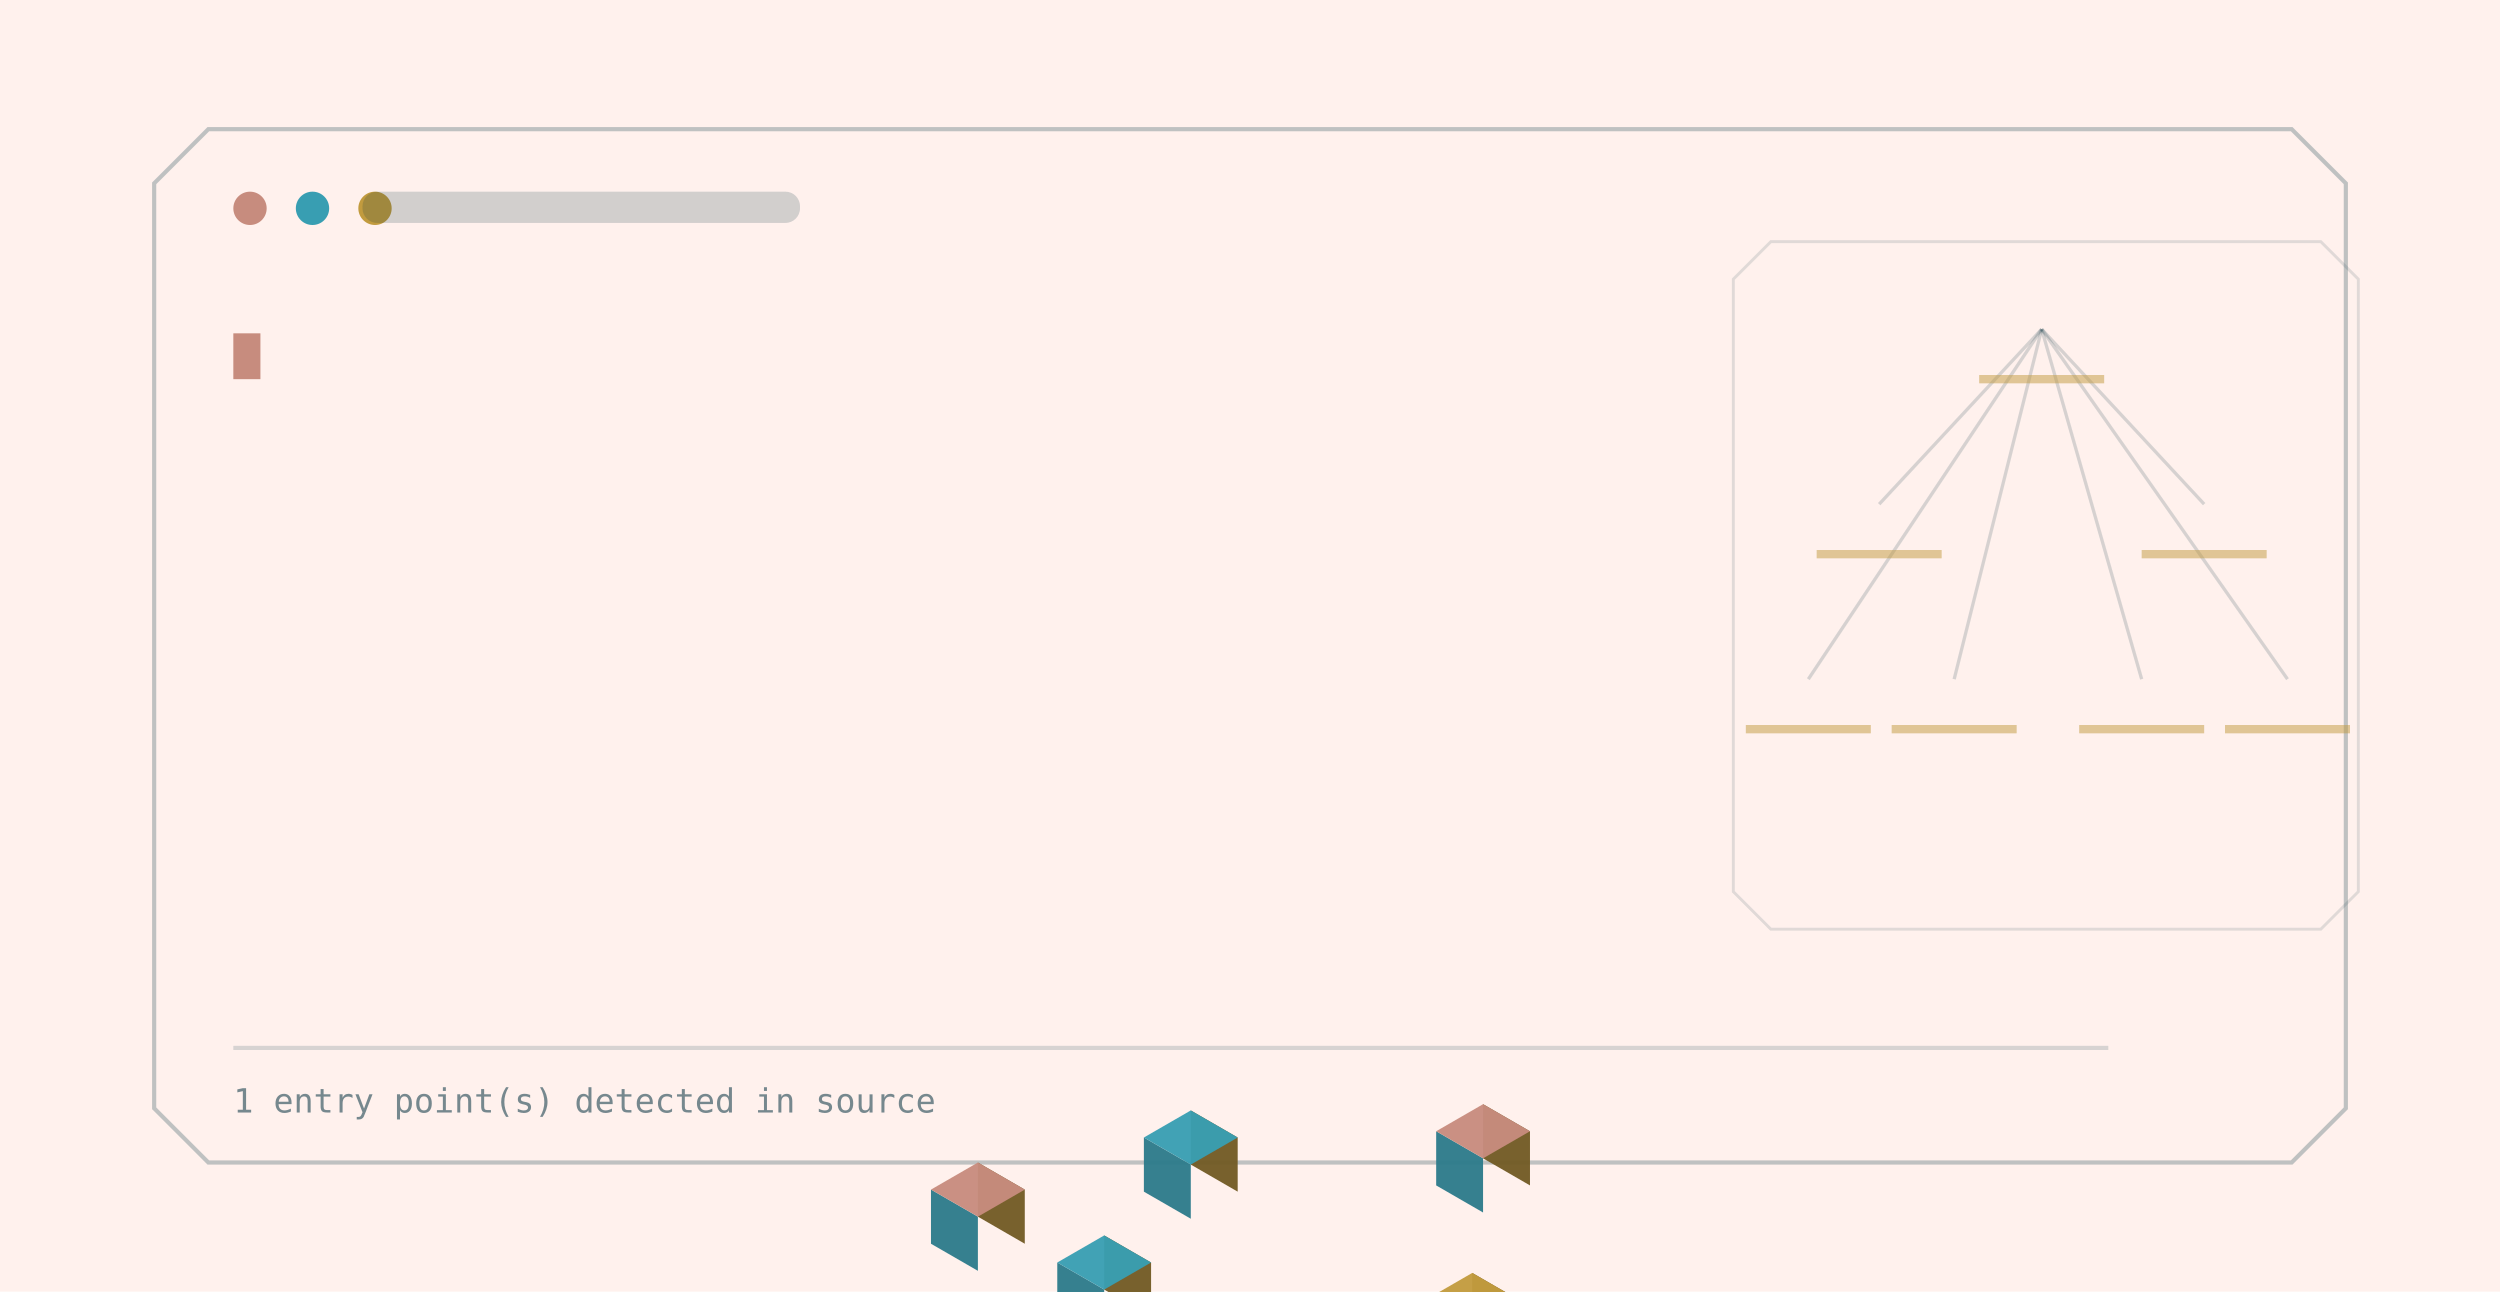
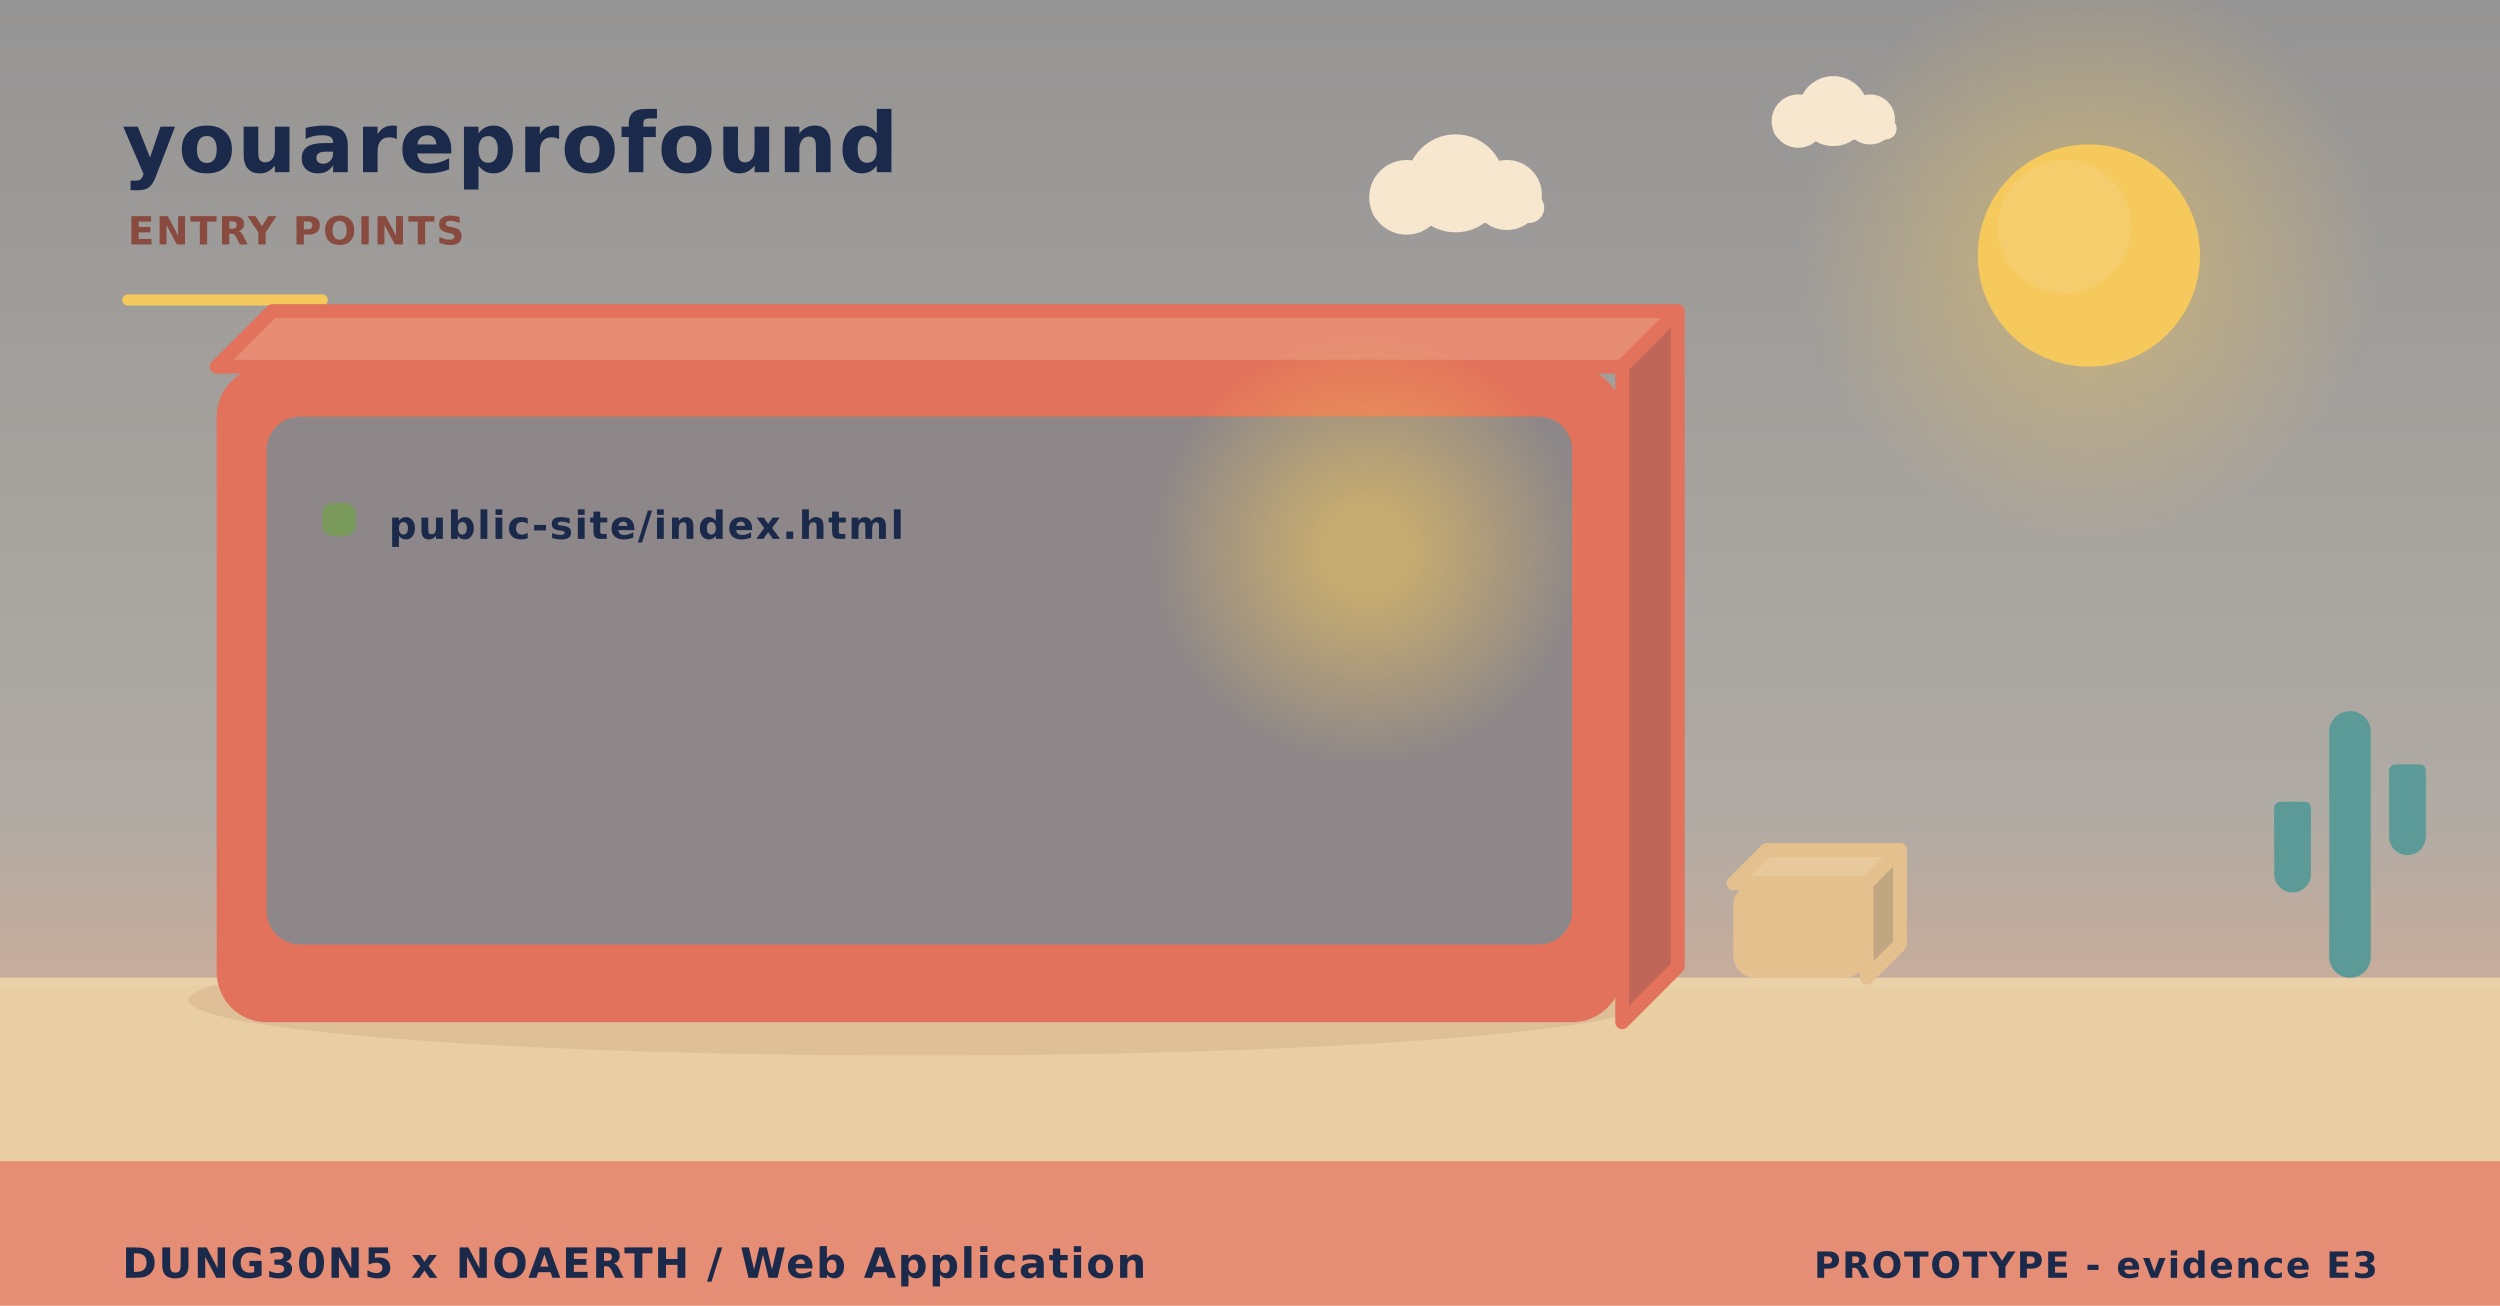
- <svg xmlns="http://www.w3.org/2000/svg" viewBox="0 0 1200 620" width="1200" height="620" role="img" aria-label="youareprofound command surface">
-   <rect width="1200" height="620" fill="#fff1ed" />
-   <defs>
-     <linearGradient id="gt" x1="0" y1="0" x2="1" y2="1">
-       <stop offset="0%" stop-color="#c78c7e" />
-       <stop offset="100%" stop-color="#389eb2" />
-     </linearGradient>
-   </defs>
-   <path d="M100.00,62.00 H1100.00 L1126.00,88.00 V532.00 L1100.00,558.00 H100.00 L74.00,532.00 V88.00 Z" fill="none" stroke="rgba(6,50,65,0.300)" stroke-width="2.00" opacity="0.85" />
-   <circle cx="120.00" cy="100.00" r="8.00" fill="#c78c7e" opacity="1.00" />
-   <circle cx="150.00" cy="100.00" r="8.00" fill="#389eb2" opacity="1.00" />
-   <circle cx="180.00" cy="100.00" r="8.00" fill="#c29b3e" opacity="1.00" />
-   <rect x="174.00" y="92.00" width="210.00" height="15.00" rx="7.00" fill="rgba(6,50,65,0.180)" opacity="1.00" />
-   <text x="112" y="148" font-family="ui-monospace,SFMono-Regular,Menlo,monospace" font-size="21" fill="rgba(6,50,65,0.800)" opacity="0">public-site/index.html<animate attributeName="opacity" values="0;1;1;0" dur="1.5s" begin="0.0s" repeatCount="indefinite" />
-   </text>
-   <rect x="112" y="160" width="13" height="22" fill="#c78c7e">
-     <animate attributeName="opacity" values="1;0;1" dur="1.05s" begin="0s" repeatCount="indefinite" />
-   </rect>
-   <path d="M850.00,116.00 H1114.00 L1132.00,134.00 V428.00 L1114.00,446.00 H850.00 L832.00,428.00 V134.00 Z" fill="none" stroke="rgba(6,50,65,0.180)" stroke-width="1.40" opacity="0.70" />
-   <line x1="980.00" y1="158.00" x2="902.00" y2="242.00" stroke="rgba(6,50,65,0.300)" stroke-width="1.60" opacity="0.55" />
-   <line x1="980.00" y1="158.00" x2="1058.00" y2="242.00" stroke="rgba(6,50,65,0.300)" stroke-width="1.60" opacity="0.55" />
-   <line x1="980.00" y1="158.00" x2="868.00" y2="326.00" stroke="rgba(6,50,65,0.300)" stroke-width="1.60" opacity="0.55" />
-   <line x1="980.00" y1="158.00" x2="938.00" y2="326.00" stroke="rgba(6,50,65,0.300)" stroke-width="1.60" opacity="0.55" />
-   <line x1="980.00" y1="158.00" x2="1028.00" y2="326.00" stroke="rgba(6,50,65,0.300)" stroke-width="1.60" opacity="0.55" />
-   <line x1="980.00" y1="158.00" x2="1098.00" y2="326.00" stroke="rgba(6,50,65,0.300)" stroke-width="1.60" opacity="0.55" />
-   <polygon points="711.87,556.00 734.39,569.00 734.39,543.00 711.87,530.00" fill="#715a24" opacity="0.95" />
-   <polygon points="689.36,569.00 711.87,582.00 711.87,556.00 689.36,543.00" fill="#2c7b8b" opacity="0.95" />
-   <polygon points="711.87,530.00 734.39,543.00 711.87,556.00 689.36,543.00" fill="#c78c7e" opacity="0.95" />
+ <svg xmlns="http://www.w3.org/2000/svg" width="900" height="470" viewBox="0 0 900 470" role="img" aria-label="youareprofound - how it is operated">
+   <linearGradient id="skyt" x1="0" y1="0" x2="0" y2="1">
+     <stop offset="0" stop-color="#959494" />
+     <stop offset="0.62" stop-color="#b0aba4" />
+     <stop offset="1" stop-color="#f3ad8a" />
+   </linearGradient>
+   <rect width="900" height="470" fill="url(#skyt)" />
+   <radialGradient id="sunt">
+     <stop offset="0.35" stop-color="#f5c95c" stop-opacity="0.34" />
+     <stop offset="1" stop-color="#f5c95c" stop-opacity="0" />
+   </radialGradient>
+   <circle cx="752" cy="92" r="104" fill="url(#sunt)" />
+   <circle cx="752" cy="92" r="40" fill="#f5c95c" />
+   <circle cx="743.2" cy="81.6" r="24" fill="#f5d27e" opacity="0.5" />
  <g>
-     <rect x="950.00" y="180.00" width="60.00" height="4.00" rx="0.00" fill="rgba(194,155,62,0.500)" opacity="1.00" />
-     <animate attributeName="opacity" values="0.25;1.0;0.25" dur="14.15s" begin="0.0s" repeatCount="indefinite" />
+     <circle cx="524" cy="66" r="17.64" fill="#f6e7ce" />
+     <circle cx="506.36" cy="71.04" r="13.44" fill="#f6e7ce" />
+     <circle cx="542.48" cy="70.2" r="12.6" fill="#f6e7ce" />
+     <rect x="493.76" y="69.36" width="62.16" height="10.92" rx="5.46" fill="#f6e7ce" />
+     <animateTransform attributeName="transform" type="translate" values="0 0;24 0;0 0" dur="36s" begin="0s" repeatCount="indefinite" />
  </g>
-   <polygon points="571.58,559.00 594.09,572.00 594.09,546.00 571.58,533.00" fill="#715a24" opacity="0.95" />
-   <polygon points="549.06,572.00 571.58,585.00 571.58,559.00 549.06,546.00" fill="#2c7b8b" opacity="0.95" />
-   <polygon points="571.58,533.00 594.09,546.00 571.58,559.00 549.06,546.00" fill="#389eb2" opacity="0.95" />
  <g>
-     <rect x="872.00" y="264.00" width="60.00" height="4.00" rx="0.00" fill="rgba(194,155,62,0.500)" opacity="1.00" />
-     <animate attributeName="opacity" values="0.25;1.0;0.25" dur="14.15s" begin="0.4s" repeatCount="indefinite" />
+     <circle cx="660" cy="40" r="12.6" fill="#f6e7ce" />
+     <circle cx="647.4" cy="43.6" r="9.6" fill="#f6e7ce" />
+     <circle cx="673.2" cy="43" r="9" fill="#f6e7ce" />
+     <rect x="638.4" y="42.4" width="44.4" height="7.8" rx="3.9" fill="#f6e7ce" />
+     <animateTransform attributeName="transform" type="translate" values="0 0;-18 0;0 0" dur="46s" begin="3s" repeatCount="indefinite" />
  </g>
-   <polygon points="706.68,637.00 729.19,650.00 729.19,624.00 706.68,611.00" fill="#715a24" opacity="0.95" />
-   <polygon points="684.16,650.00 706.68,663.00 706.68,637.00 684.16,624.00" fill="#2c7b8b" opacity="0.95" />
-   <polygon points="706.68,611.00 729.19,624.00 706.68,637.00 684.16,624.00" fill="#c29b3e" opacity="0.95" />
+   <rect x="0" y="352" width="900" height="118" fill="#e9cda3" />
+   <rect x="0" y="352" width="900" height="3" fill="#ebd1a9" />
+   <text x="44" y="62" font-family="Verdana,DejaVu Sans,sans-serif" font-size="30" font-weight="700" letter-spacing="0.6" fill="#1b2a4a" text-anchor="start">youareprofound</text>
+   <text x="46" y="88" font-family="Verdana,DejaVu Sans,sans-serif" font-size="14" font-weight="700" letter-spacing="0.6" fill="#894b3f" text-anchor="start">ENTRY POINTS</text>
+   <rect x="44" y="106" width="74" height="4" rx="2" fill="#f5c95c" />
+   <ellipse cx="331" cy="360" rx="263.2" ry="20" fill="rgba(138,90,68,0.11)" />
+   <path d="M78,132 L584,132 L604,112 L98,112 Z" fill="#e68c74" stroke="#e2725b" stroke-width="5" stroke-linejoin="round" />
+   <path d="M584,132 L604,112 L604,348 L584,368 Z" fill="#c06658" stroke="#e2725b" stroke-width="5" stroke-linejoin="round" />
+   <rect x="78" y="132" width="506" height="236" rx="18" fill="#e2725b" />
+   <rect x="96" y="150" width="470" height="190" rx="12" fill="#88888c" opacity="0.94" />
+   <radialGradient id="lamp638">
+     <stop offset="0.2" stop-color="#f5c95c" stop-opacity="0.55" />
+     <stop offset="1" stop-color="#f5c95c" stop-opacity="0" />
+   </radialGradient>
+   <circle cx="492" cy="198" r="78" fill="url(#lamp638)" />
+   <rect x="116" y="181" width="12" height="12" rx="4" fill="#7a9a5c" />
  <g>
-     <rect x="1028.00" y="264.00" width="60.00" height="4.00" rx="0.00" fill="rgba(194,155,62,0.500)" opacity="1.00" />
-     <animate attributeName="opacity" values="0.25;1.0;0.25" dur="14.15s" begin="0.8s" repeatCount="indefinite" />
+     <text x="140" y="194" font-family="Verdana,DejaVu Sans,sans-serif" font-size="14" font-weight="700" letter-spacing="0.6" fill="#1b2a4a" text-anchor="start">public-site/index.html</text>
+     <animateTransform attributeName="transform" type="translate" values="0 10;0 0" dur="0.7s" begin="0.4s" fill="freeze" />
  </g>
-   <polygon points="469.39,584.00 491.90,597.00 491.90,571.00 469.39,558.00" fill="#715a24" opacity="0.95" />
-   <polygon points="446.87,597.00 469.39,610.00 469.39,584.00 446.87,571.00" fill="#2c7b8b" opacity="0.95" />
-   <polygon points="469.39,558.00 491.90,571.00 469.39,584.00 446.87,571.00" fill="#c78c7e" opacity="0.95" />
-   <g>
-     <rect x="838.00" y="348.00" width="60.00" height="4.00" rx="0.00" fill="rgba(194,155,62,0.500)" opacity="1.00" />
-     <animate attributeName="opacity" values="0.25;1.0;0.25" dur="14.15s" begin="1.2s" repeatCount="indefinite" />
-   </g>
-   <polygon points="530.01,619.00 552.52,632.00 552.52,606.00 530.01,593.00" fill="#715a24" opacity="0.95" />
-   <polygon points="507.49,632.00 530.01,645.00 530.01,619.00 507.49,606.00" fill="#2c7b8b" opacity="0.95" />
-   <polygon points="530.01,593.00 552.52,606.00 530.01,619.00 507.49,606.00" fill="#389eb2" opacity="0.95" />
-   <g>
-     <rect x="908.00" y="348.00" width="60.00" height="4.00" rx="0.00" fill="rgba(194,155,62,0.500)" opacity="1.00" />
-     <animate attributeName="opacity" values="0.25;1.0;0.25" dur="14.15s" begin="1.6s" repeatCount="indefinite" />
-   </g>
-   <polygon points="607.95,664.00 630.47,677.00 630.47,651.00 607.95,638.00" fill="#715a24" opacity="0.95" />
-   <polygon points="585.43,677.00 607.95,690.00 607.95,664.00 585.43,651.00" fill="#2c7b8b" opacity="0.95" />
-   <polygon points="607.95,638.00 630.47,651.00 607.95,664.00 585.43,651.00" fill="#c29b3e" opacity="0.95" />
-   <g>
-     <rect x="998.00" y="348.00" width="60.00" height="4.00" rx="0.00" fill="rgba(194,155,62,0.500)" opacity="1.00" />
-     <animate attributeName="opacity" values="0.25;1.0;0.25" dur="14.15s" begin="2.0s" repeatCount="indefinite" />
-   </g>
-   <polygon points="668.57,699.00 691.09,712.00 691.09,686.00 668.57,673.00" fill="#715a24" opacity="0.95" />
-   <polygon points="646.05,712.00 668.57,725.00 668.57,699.00 646.05,686.00" fill="#2c7b8b" opacity="0.95" />
-   <polygon points="668.57,673.00 691.09,686.00 668.57,699.00 646.05,686.00" fill="#c78c7e" opacity="0.95" />
-   <g>
-     <rect x="1068.00" y="348.00" width="60.00" height="4.00" rx="0.00" fill="rgba(194,155,62,0.500)" opacity="1.00" />
-     <animate attributeName="opacity" values="0.25;1.0;0.25" dur="14.15s" begin="2.4s" repeatCount="indefinite" />
-   </g>
-   <rect x="112.00" y="502.00" width="900.00" height="2.00" rx="0.00" fill="rgba(6,50,65,0.160)" opacity="1.00" />
-   <text x="112" y="534" font-family="ui-monospace,Menlo,monospace" font-size="16" fill="rgba(6,50,65,0.550)">1 entry point(s) detected in source</text>
+   <path d="M624,318 L672,318 L684,306 L636,306 Z" fill="#e7c99b" stroke="#e3c08d" stroke-width="5" stroke-linejoin="round" />
+   <path d="M672,318 L684,306 L684,340 L672,352 Z" fill="#c1a682" stroke="#e3c08d" stroke-width="5" stroke-linejoin="round" />
+   <rect x="624" y="318" width="48" height="34" rx="8" fill="#e3c08d" />
+   <rect x="838.52" y="256" width="14.96" height="96" rx="7.48" fill="#5b9a97" />
+   <rect x="818.72" y="288.64" width="13.2" height="32.64" rx="6.6" fill="#5b9a97" />
+   <rect x="818.72" y="288.64" width="13.2" height="9.6" rx="2.2" fill="#5b9a97" />
+   <rect x="860.08" y="275.2" width="13.2" height="32.64" rx="6.6" fill="#5b9a97" />
+   <rect x="860.08" y="275.2" width="13.2" height="9.6" rx="2.2" fill="#5b9a97" />
+   <rect x="0" y="418" width="900" height="52" rx="0" fill="#e68972" opacity="0.94" />
+   <text x="44" y="460" font-family="Verdana,DejaVu Sans,sans-serif" font-size="15" font-weight="700" letter-spacing="0.6" fill="#1b2a4a" text-anchor="start">DUNG30N5 x NOAERTH  /  Web Application</text>
+   <text x="856" y="460" font-family="Verdana,DejaVu Sans,sans-serif" font-size="13" font-weight="700" letter-spacing="0.6" fill="#1b2a4a" text-anchor="end">PROTOTYPE  -  evidence E3</text>
</svg>
